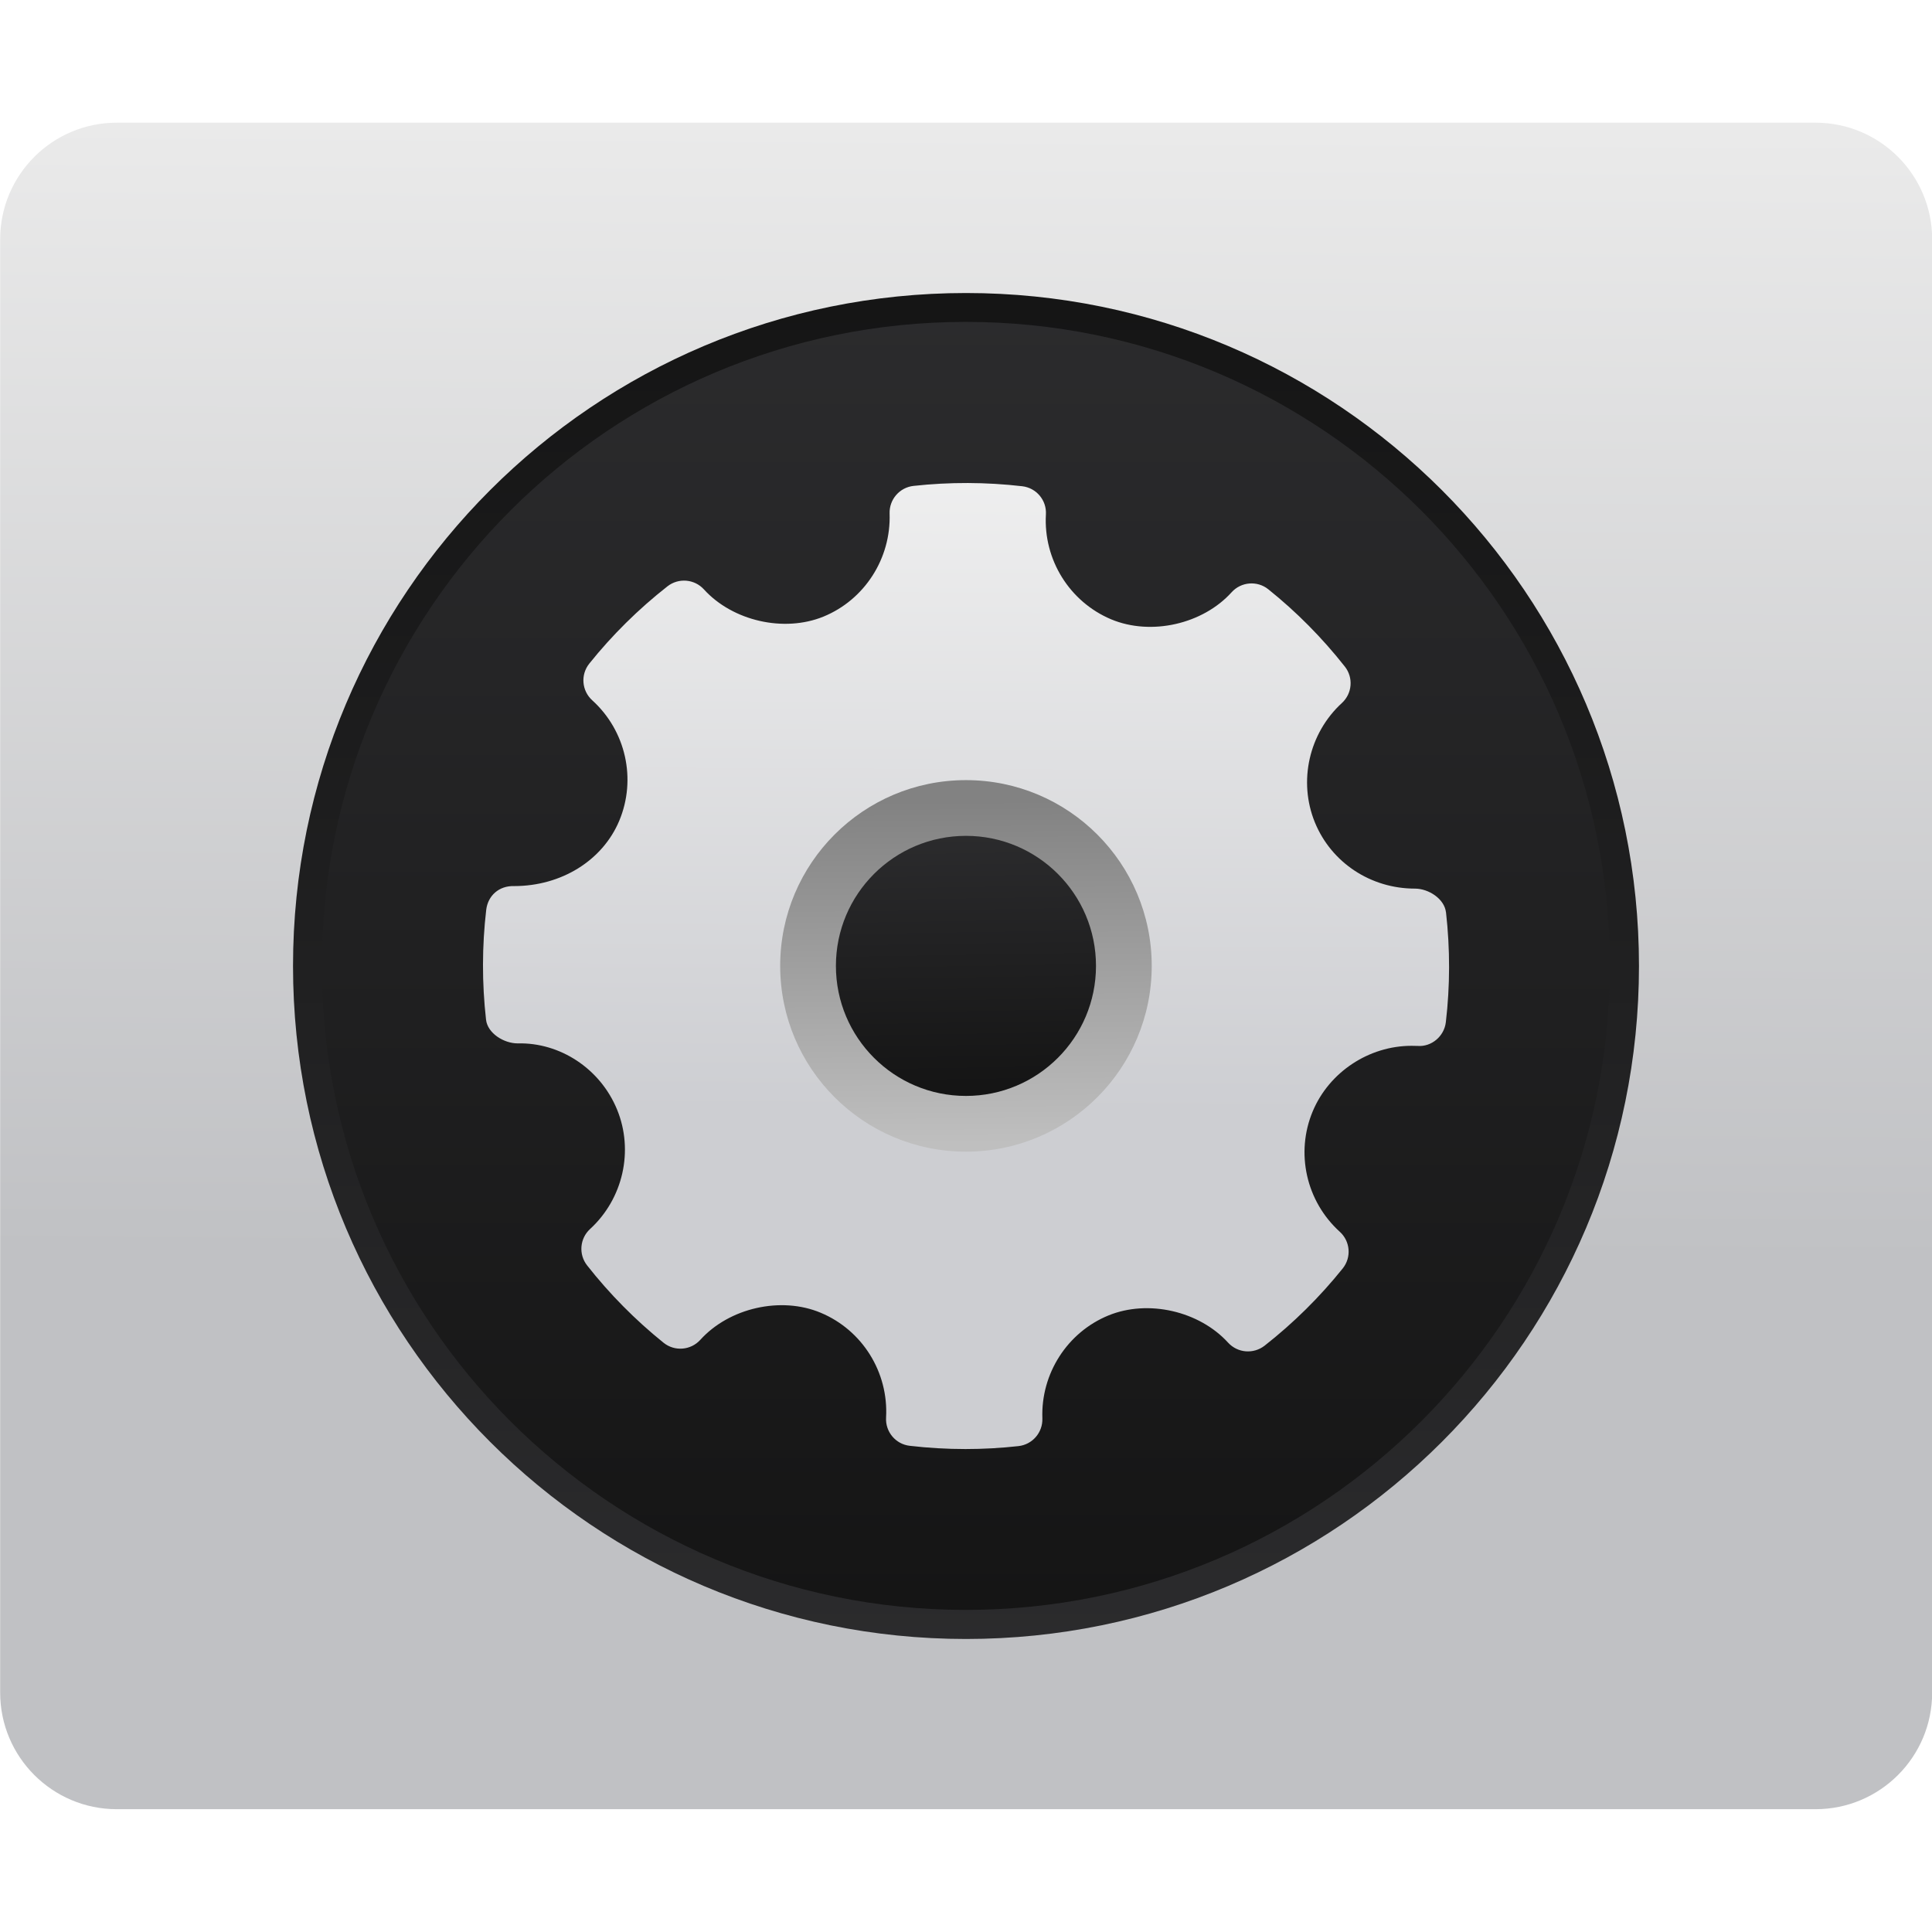
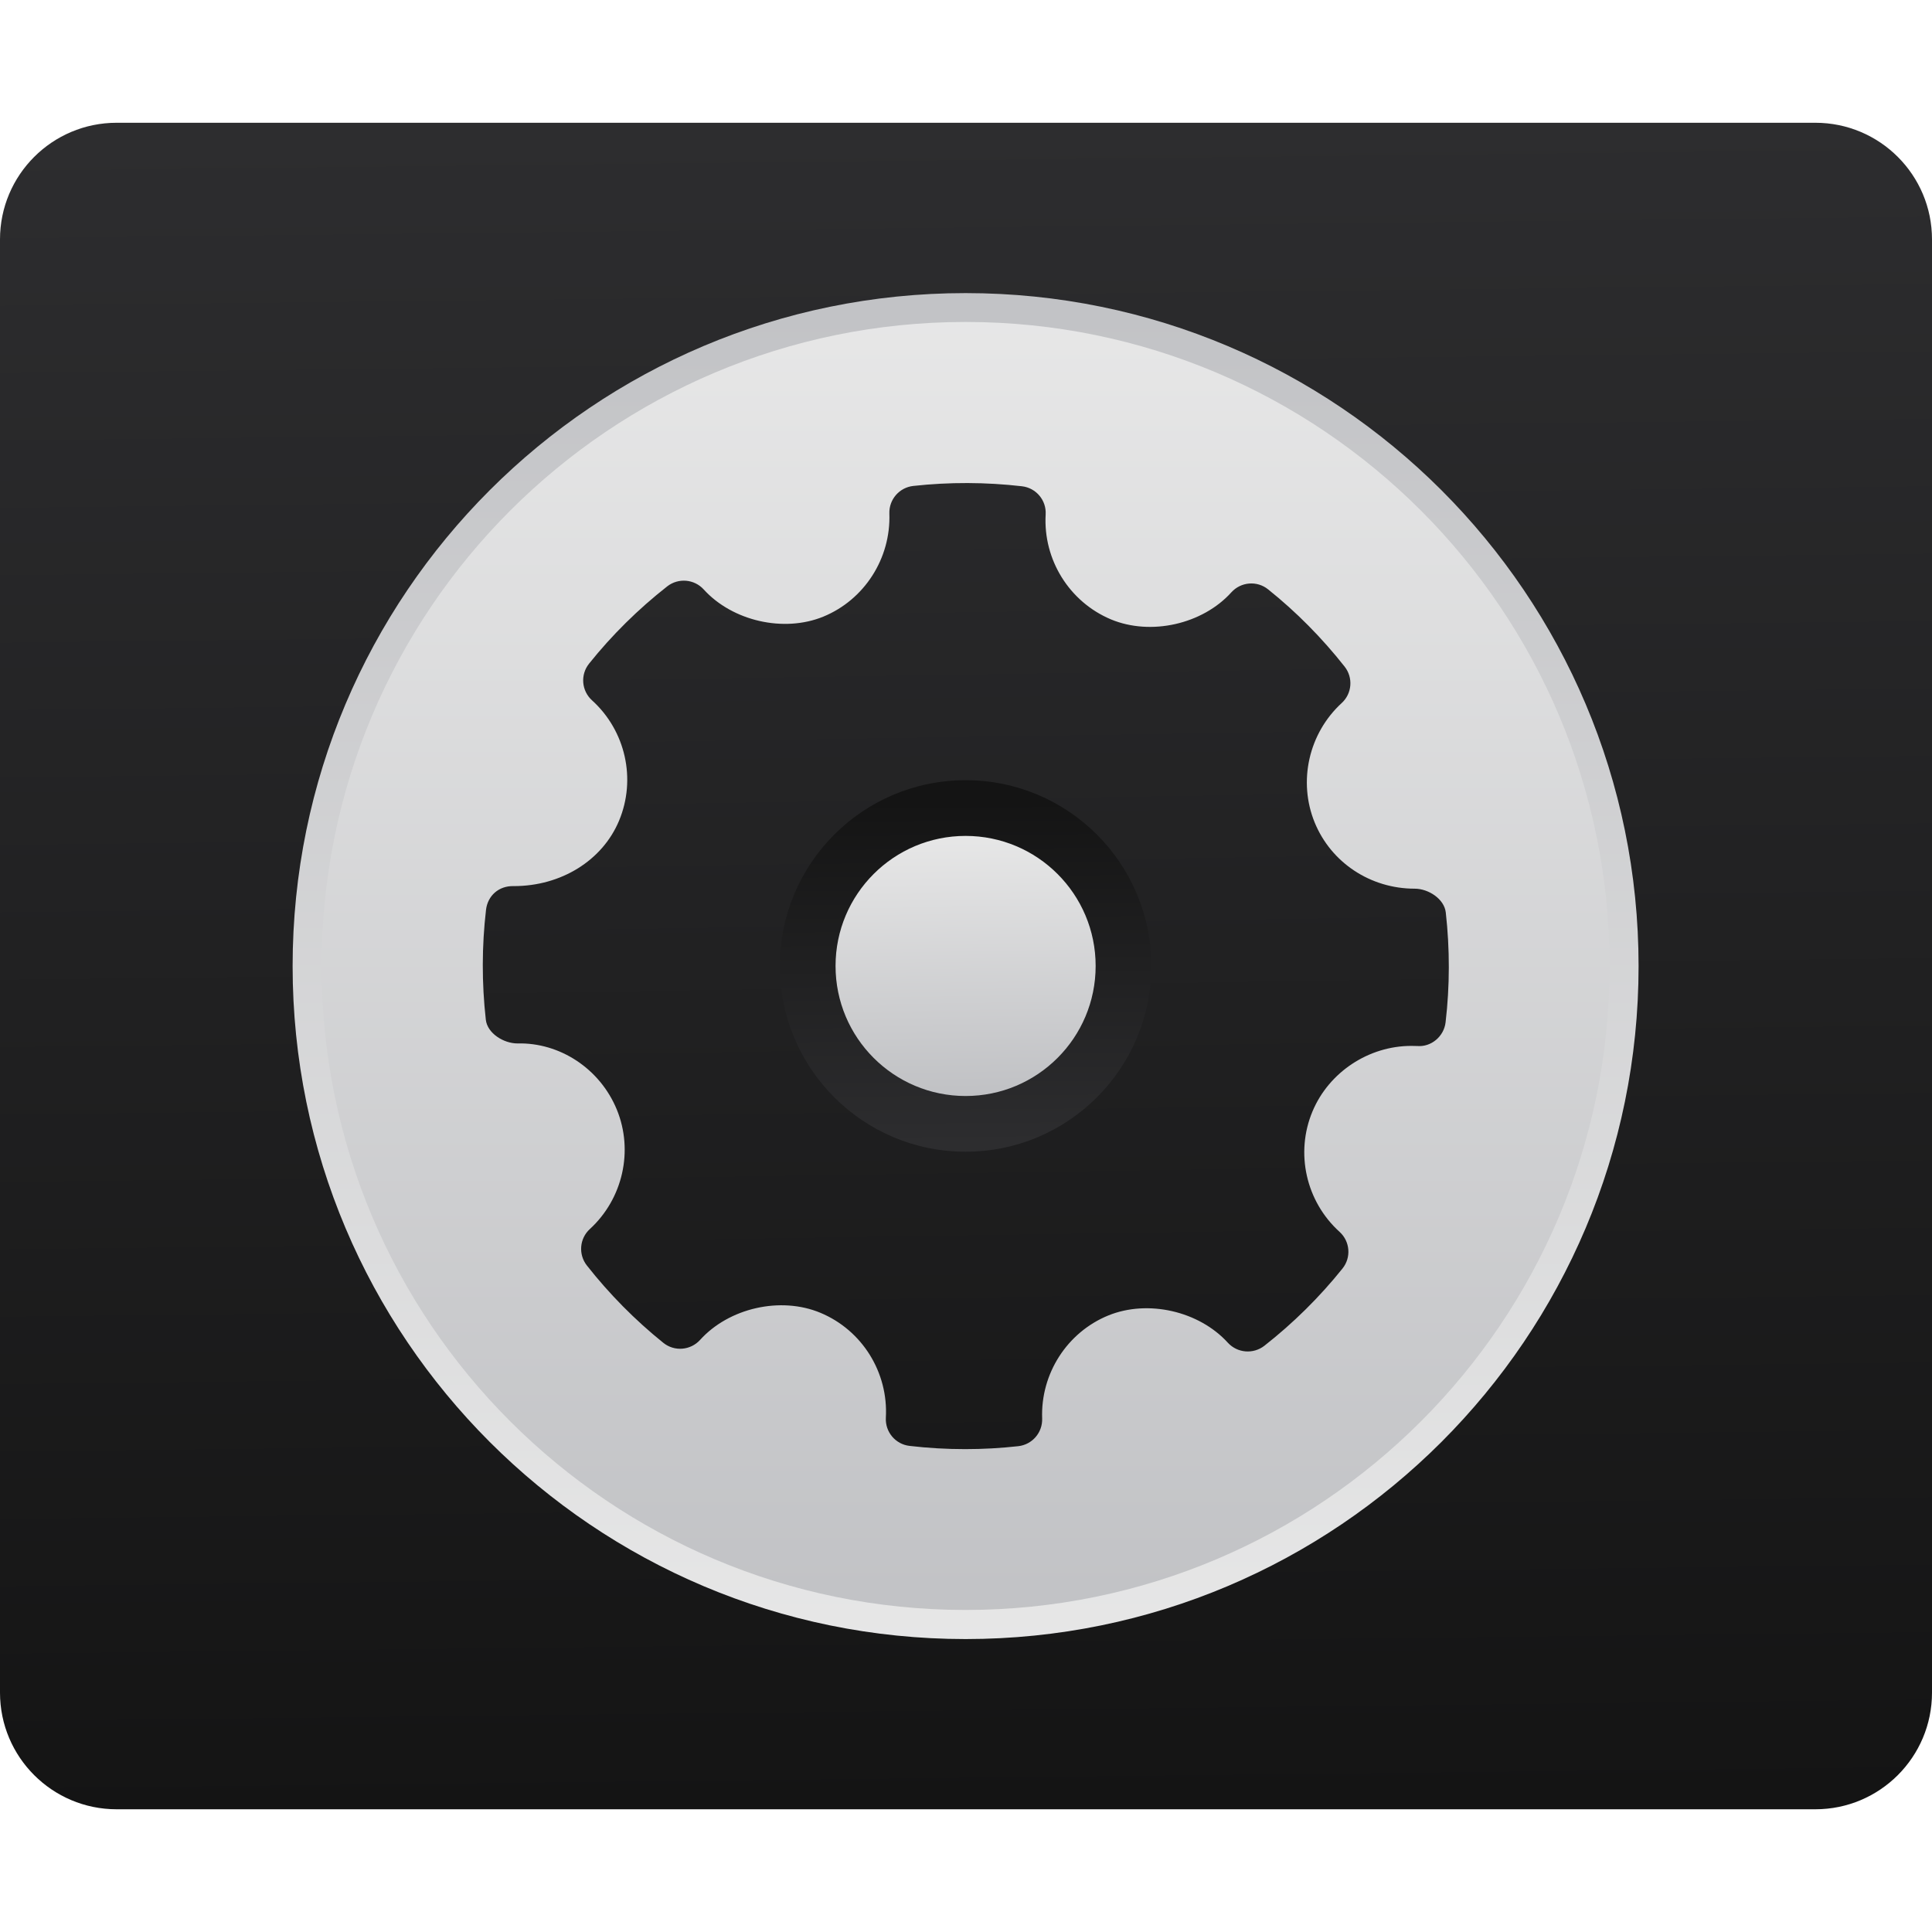
- <svg xmlns="http://www.w3.org/2000/svg" xmlns:xlink="http://www.w3.org/1999/xlink" viewBox="0 0 48 48">
-   <defs>
-     <linearGradient gradientUnits="userSpaceOnUse" y2="528.58" x2="408.32" y1="519.36" x1="408.24" id="5">
-       <stop stop-color="#828282" />
-       <stop offset="1" stop-color="#bfbfbf" />
+ <svg xmlns="http://www.w3.org/2000/svg" xmlns:xlink="http://www.w3.org/1999/xlink" viewBox="0 0 48 48" id="svg2" version="1.1">
+   <defs id="defs4">
+     <linearGradient gradientUnits="userSpaceOnUse" y2="5.777" x2="80.961" y1="44.46" x1="81.55" id="6" xlink:href="#0" />
+     <linearGradient gradientUnits="userSpaceOnUse" y2="3.762" x2="81.17" y1="45.613" x1="81.64" id="5" xlink:href="#0" />
+     <linearGradient y2="29.03" x2="81.24" y1="20.516" x1="81.17" gradientUnits="userSpaceOnUse" id="7" xlink:href="#0" />
+     <linearGradient id="4" y1="-6.537" x2="0" y2="-44.517" gradientUnits="userSpaceOnUse">
+       <stop stop-color="#c0c1c4" id="stop10" />
+       <stop stop-color="#eaeaea" offset="1" id="stop12" />
    </linearGradient>
-     <linearGradient gradientUnits="userSpaceOnUse" y2="509.27" x2="408.86" y1="527.73" x1="408.78" id="4">
-       <stop stop-color="#cdced2" />
-       <stop offset="1" stop-color="#f1f1f1" />
+     <linearGradient xlink:href="#4" id="3" y1="41.916" x2="0" y2="5.564" gradientUnits="userSpaceOnUse" />
+     <linearGradient id="0">
+       <stop stop-color="#141414" id="stop16" />
+       <stop offset="1" stop-color="#2d2d2f" id="stop18" />
    </linearGradient>
-     <linearGradient gradientUnits="userSpaceOnUse" y2="519.71" x2="408.22" y1="527.3" x1="408.34" id="6" xlink:href="#1" />
-     <linearGradient gradientUnits="userSpaceOnUse" y2="506.15" x2="0" y1="539.83" id="3" xlink:href="#1" />
-     <linearGradient id="1">
-       <stop stop-color="#141414" />
-       <stop offset="1" stop-color="#2d2d2f" />
+     <linearGradient id="2" x1="81.66" y1="28.24" x2="81.74" y2="11.202" gradientUnits="userSpaceOnUse">
+       <stop stop-color="#cdced2" id="stop21" />
+       <stop stop-color="#f1f1f1" offset="1" id="stop23" />
    </linearGradient>
-     <linearGradient gradientUnits="userSpaceOnUse" y2="503.1" x2="410.63" y1="531.06" x1="410.47" id="0">
-       <stop stop-color="#c0c1c4" />
-       <stop offset="1" stop-color="#eaeaea" />
-     </linearGradient>
-     <linearGradient gradientUnits="userSpaceOnUse" y2="-543.7" x2="0" y1="-505.72" id="2" xlink:href="#1" />
+     <linearGradient xlink:href="#4" id="1" x1="81.26" y1="27.845" x2="81.15" y2="20.839" gradientUnits="userSpaceOnUse" />
  </defs>
-   <g transform="translate(-384.57-499.8)">
-     <rect y="502.91" x="384.59" height="41.901" width="48" fill="url(#0)" rx="2.898" stroke-width="1.079" transform="translate(-.016-.062)" />
-     <circle cx="408.57" cy="-523.8" r="16.72" transform="scale(1-1)" fill="url(#2)" />
-     <g transform="translate(-.016-.062)">
-       <circle r="14.824" cy="523.8" cx="408.22" fill="url(#3)" transform="matrix(1.07935 0 0 1.07935-32.03-41.504)" />
-       <g transform="matrix(.92308 0 0 .92308 31.442 40.35)" fill-rule="evenodd">
-         <path d="m421.49 522.36c-.041-.365-.467-.64-.836-.64-1.191 0-2.249-.7-2.692-1.781-.453-1.108-.161-2.4.727-3.215.279-.256.313-.683.079-.98-.61-.774-1.303-1.474-2.06-2.08-.296-.238-.731-.205-.988.08-.775.858-2.167 1.177-3.242.728-1.119-.471-1.825-1.605-1.756-2.823.023-.382-.257-.715-.638-.759-.971-.112-1.951-.116-2.925-.009-.377.042-.656.366-.644.744.042 1.206-.672 2.32-1.78 2.774-1.063.434-2.445.118-3.218-.733-.256-.28-.683-.315-.981-.082-.779.611-1.488 1.311-2.103 2.079-.24.299-.205.731.078.988.905.819 1.197 2.123.727 3.244-.449 1.069-1.558 1.757-2.829 1.757-.412-.013-.706.263-.751.638-.114.977-.116 1.972-.005 2.957.041.367.48.639.852.639 1.132-.029 2.219.672 2.675 1.781.454 1.108.162 2.4-.727 3.215-.278.255-.313.683-.079.98.604.769 1.297 1.469 2.057 2.081.298.24.731.206.989-.078.778-.86 2.17-1.179 3.241-.729 1.122.469 1.828 1.603 1.759 2.822-.022.383.258.716.638.759.497.058.997.087 1.498.087.476 0 .951-.026 1.427-.079.377-.042.656-.366.644-.745-.044-1.205.672-2.319 1.779-2.772 1.07-.437 2.446-.117 3.22.733.257.28.682.313.981.082.778-.61 1.485-1.309 2.103-2.079.24-.298.206-.731-.078-.988-.905-.819-1.198-2.123-.728-3.243.442-1.054 1.51-1.762 2.66-1.762l.161.003c.373.03.716-.257.761-.637.115-.978.116-1.972.005-2.957zm-12.898 5.807c-2.391 0-4.336-1.945-4.336-4.336 0-2.391 1.945-4.336 4.336-4.336 2.391 0 4.336 1.945 4.336 4.336 0 2.391-1.945 4.336-4.336 4.336" fill="url(#4)" stroke-width="1.317" />
-         <circle cx="408.57" cy="523.8" r="5" fill="url(#5)" />
-         <circle cx="408.57" cy="523.8" r="3.5" fill="url(#6)" />
-       </g>
-     </g>
+   <g transform="translate(-57.48-.615)" id="g26">
+     <rect y="3.665" x="57.48" height="41.901" width="48" rx="2.898" fill="url(#5)" stroke-width="1.079" id="rect28" />
+     <circle cx="81.47" cy="-24.617" r="16.72" transform="scale(1-1)" fill="url(#4)" id="circle30" />
+     <circle r="16" cy="24.614" cx="81.47" fill="url(#3)" id="circle32" style="fill-opacity:1.0" />
+     <path d="m93.4 23.285c-.038-.337-.431-.591-.772-.591-1.099 0-2.076-.646-2.485-1.644-.418-1.023-.149-2.215.671-2.968.258-.236.289-.63.073-.905-.563-.714-1.203-1.361-1.902-1.92-.273-.22-.675-.189-.912.074-.715.792-2 1.086-2.993.672-1.033-.435-1.685-1.482-1.621-2.606.021-.353-.237-.66-.589-.701-.896-.103-1.801-.107-2.7-.008-.348.039-.606.338-.594.687.039 1.113-.62 2.142-1.643 2.561-.981.401-2.257.109-2.97-.677-.236-.258-.63-.291-.906-.076-.719.564-1.374 1.21-1.941 1.919-.222.276-.189.675.072.912.835.756 1.105 1.96.671 2.994-.414.987-1.438 1.622-2.611 1.622-.38-.012-.652.243-.693.589-.105.902-.107 1.82-.005 2.73.038.339.443.59.786.59 1.045-.027 2.048.62 2.469 1.644.419 1.023.15 2.215-.671 2.968-.257.235-.289.63-.073.905.558.71 1.197 1.356 1.899 1.921.275.222.675.19.913-.072.718-.794 2-1.088 2.992-.673 1.036.433 1.687 1.48 1.624 2.605-.02.354.238.661.589.701.459.054.92.08 1.383.08.439 0 .878-.024 1.317-.073.348-.039.606-.338.594-.688-.041-1.112.62-2.141 1.642-2.559.988-.403 2.258-.108 2.972.677.237.258.63.289.906.076.718-.563 1.371-1.208 1.941-1.919.222-.275.19-.675-.072-.912-.835-.756-1.106-1.96-.672-2.994.408-.973 1.394-1.626 2.455-1.626l.149.003c.344.028.661-.237.702-.588.106-.903.107-1.82.005-2.73m-11.907 5.36c-2.207 0-4-1.795-4-4 0-2.207 1.795-4 4-4 2.207 0 4 1.795 4 4 0 2.207-1.795 4-4 4" fill="url(#6)" stroke-width="1.317" id="path34" />
+     <circle cx="81.47" cy="24.614" r="4.615" fill="url(#7)" id="circle36" />
+     <circle cx="81.47" cy="24.614" r="3.231" fill="url(#1)" id="circle38" style="fill-opacity:1.0" />
  </g>
</svg>
